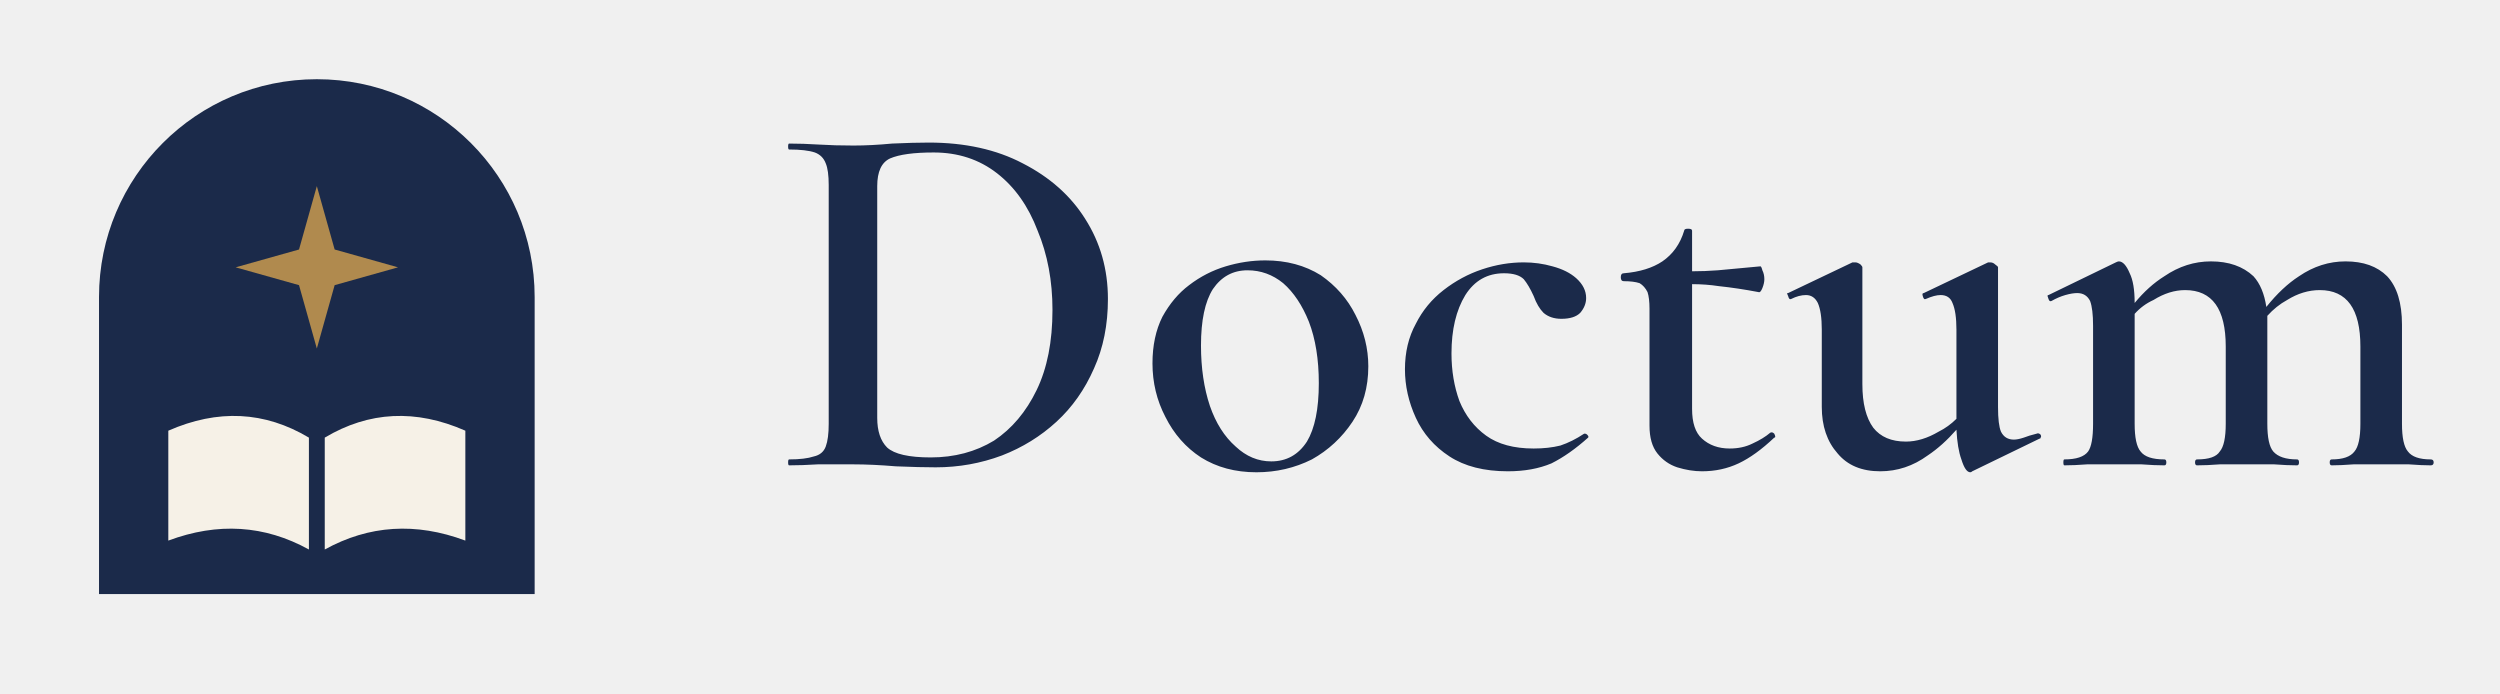
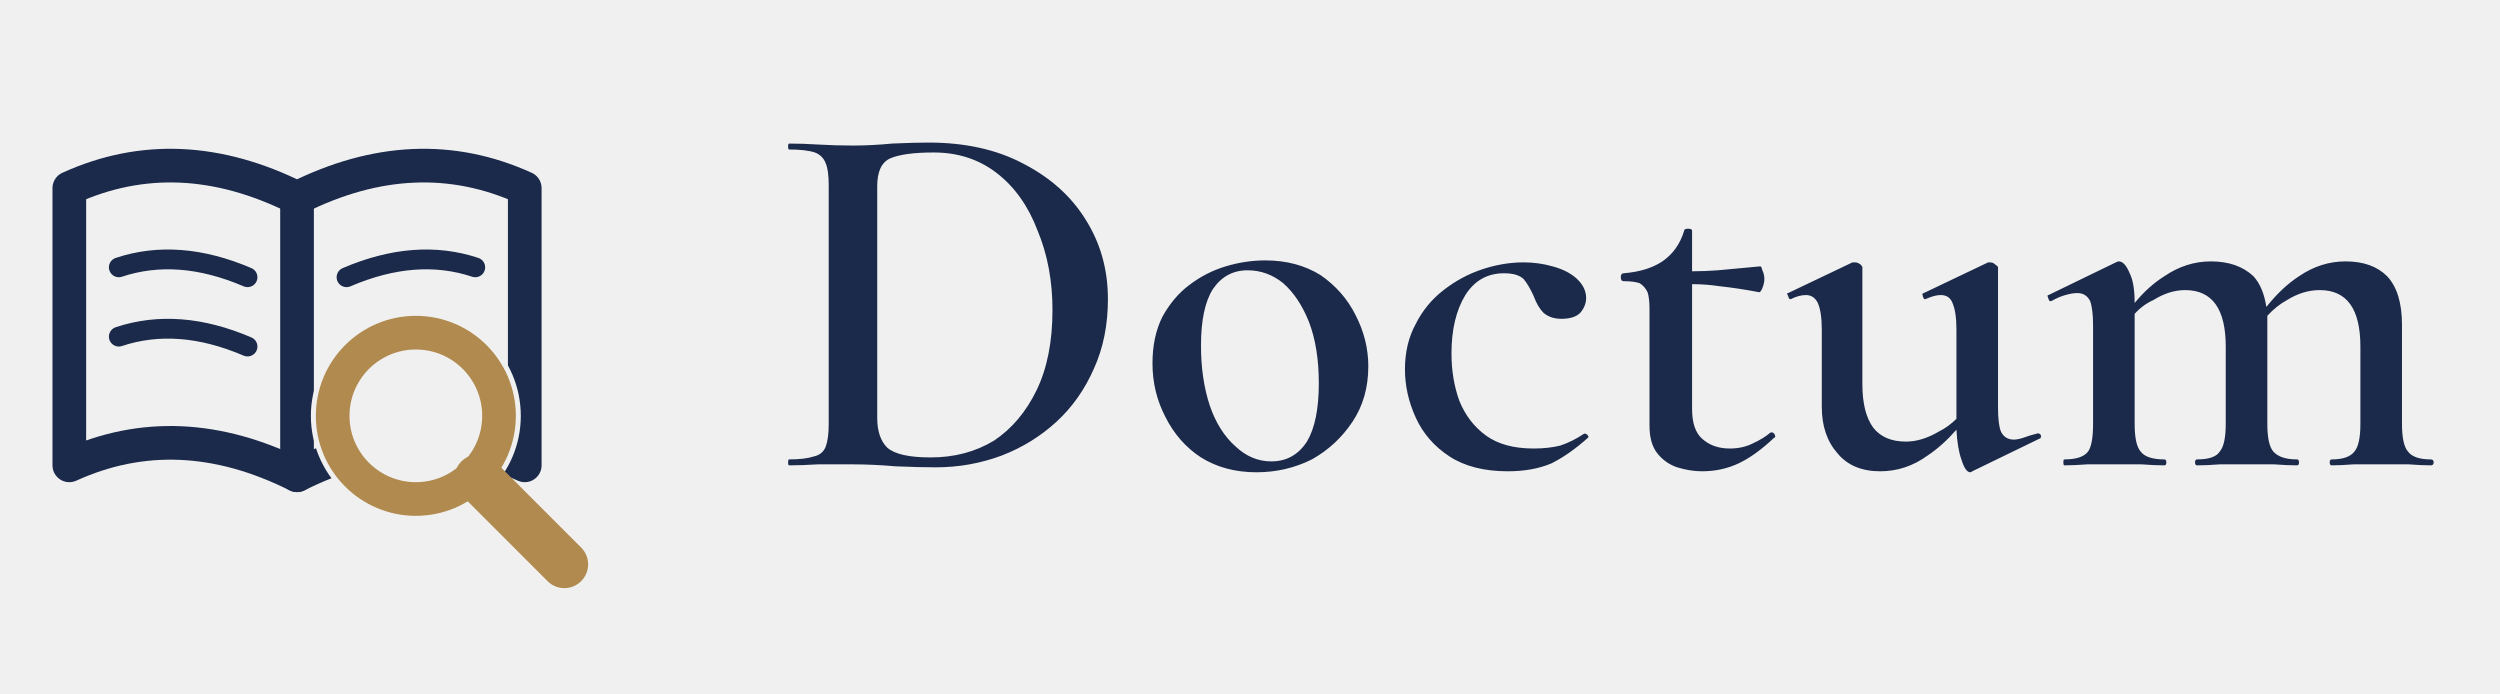
<svg xmlns="http://www.w3.org/2000/svg" viewBox="0 0 252.5 70" role="img" aria-label="Doctum">
  <g>
-     <path d="M10 60 V30 A22 22 0 0 1 54 30 V60 Z" fill="#1B2A4A" />
-     <path d="M17 43.5 Q24.5 40.2 31.2 44.2 V55.5 Q24.5 51.8 17 54.6 Z" fill="#F6F1E7" />
-     <path d="M47 43.5 Q39.5 40.2 32.8 44.2 V55.5 Q39.5 51.8 47 54.6 Z" fill="#F6F1E7" />
-     <polygon points="32,18.8 30.2,25.2 23.8,27 30.2,28.8 32,35.2 33.8,28.8 40.2,27 33.8,25.2" fill="#B08A4E" />
+     <defs>
+       <mask id="m-logo-nav">
+         <rect width="64" height="64" fill="#fff" />
+         <circle cx="42" cy="42" r="10.6" fill="#000" />
+       </mask>
+     </defs>
+     <g mask="url(#m-logo-nav)" fill="none" stroke="#1B2A4A" stroke-width="3.4" stroke-linejoin="round" stroke-linecap="round">
+       <path d="M7 19 Q18 14 30 20 Q42 14 53 19 V47 Q42 42 30 48 Q18 42 7 47 Z" />
+       <path d="M30 20 V48" />
+       <path d="M12 27 Q18 25 25 28 M12 34 Q18 32 25 35 M35 28 Q42 25 48 27" stroke-width="2" />
+     </g>
+     <circle cx="42" cy="42" r="8.4" fill="none" stroke="#B08A4E" stroke-width="3.4" />
+     <path d="M48.3 48.3 L57 57" stroke="#B08A4E" stroke-width="4.8" stroke-linecap="round" />
  </g>
  <path d="M94.5 47.2Q92.9 47.2 90.5 47.1Q88.1 46.9 86.2 46.9Q84.3 46.9 82.6 46.9Q81 47.0 79.7 47.0Q79.6 47.0 79.6 46.7Q79.6 46.4 79.7 46.4Q81.3 46.4 82.2 46.1Q83.1 45.9 83.4 45.1Q83.7 44.3 83.7 42.8V18.7Q83.7 17.2 83.4 16.5Q83.1 15.7 82.3 15.4Q81.4 15.1 79.7 15.1Q79.6 15.1 79.6 14.8Q79.6 14.5 79.7 14.5Q81.1 14.5 82.7 14.6Q84.3 14.7 86.2 14.7Q88 14.7 90.1 14.5Q92.3 14.4 93.8 14.4Q99.3 14.4 103.3 16.5Q107.4 18.6 109.6 22.1Q111.9 25.7 111.9 30.2Q111.9 34.1 110.5 37.2Q109.1 40.4 106.7 42.6Q104.3 44.8 101.2 46Q98 47.2 94.5 47.2ZM94 46.2Q97.6 46.2 100.4 44.5Q103.1 42.7 104.7 39.4Q106.3 36.1 106.3 31.3Q106.3 26.9 104.8 23.3Q103.4 19.6 100.7 17.5Q98 15.4 94.3 15.4Q91.3 15.4 89.9 16Q88.6 16.6 88.6 18.8V42.2Q88.6 44.2 89.6 45.2Q90.7 46.2 94 46.2Z M126.9 47.7Q123.7 47.7 121.3 46.2Q119 44.7 117.7 42.1Q116.4 39.6 116.4 36.7Q116.4 34.0 117.4 32Q118.5 30 120.1 28.8Q121.8 27.5 123.8 26.9Q125.8 26.3 127.8 26.3Q131 26.3 133.4 27.8Q135.7 29.4 136.9 31.8Q138.2 34.3 138.2 37Q138.2 40.2 136.6 42.6Q135 45 132.5 46.4Q129.9 47.7 126.9 47.7ZM128.4 46.6Q130.7 46.6 132 44.6Q133.2 42.6 133.2 38.7Q133.2 35.1 132.2 32.5Q131.2 30 129.6 28.6Q128 27.3 126 27.3Q123.8 27.3 122.5 29.2Q121.3 31.1 121.3 34.9Q121.3 38.3 122.2 41Q123.1 43.6 124.8 45.1Q126.4 46.6 128.4 46.6Z M152.3 47.6Q148.7 47.6 146.4 46.1Q144.1 44.6 143 42.2Q141.9 39.8 141.9 37.3Q141.9 34.7 143 32.7Q144 30.7 145.8 29.3Q147.6 27.9 149.7 27.2Q151.8 26.5 153.9 26.5Q155.4 26.5 156.8 26.9Q158.3 27.3 159.2 28.1Q160.2 29 160.2 30.1Q160.2 30.9 159.6 31.6Q159 32.2 157.7 32.2Q156.6 32.2 155.9 31.6Q155.3 31 154.9 29.9Q154.4 28.8 153.9 28.2Q153.3 27.6 151.9 27.6Q149.4 27.6 148 29.8Q146.6 32.1 146.6 35.7Q146.6 38.3 147.4 40.5Q148.3 42.7 150.1 44Q151.9 45.3 154.9 45.3Q156.4 45.3 157.6 45Q158.8 44.6 160 43.8Q160 43.8 160.1 43.8Q160.2 43.8 160.3 43.9Q160.5 44.1 160.4 44.2Q158.5 45.9 156.7 46.8Q154.8 47.6 152.3 47.6Z M171.9 47.6Q170.7 47.6 169.4 47.2Q168.2 46.8 167.4 45.8Q166.6 44.8 166.6 43V31.2Q166.6 30.1 166.4 29.5Q166.1 28.9 165.6 28.6Q165 28.4 164 28.4Q163.7 28.4 163.7 28Q163.7 27.6 164 27.6Q166.4 27.4 167.9 26.4Q169.5 25.3 170.1 23.3Q170.1 23.1 170.5 23.1Q170.9 23.1 170.9 23.3V27.4Q172.2 27.4 173.5 27.3Q175.5 27.1 177.8 26.9Q177.9 26.9 178 27.3Q178.2 27.7 178.2 28.2Q178.2 28.6 178 29.1Q177.8 29.6 177.6 29.5Q175.5 29.1 173.6 28.9Q172.3 28.7 170.9 28.7V41.3Q170.9 43.4 171.9 44.3Q173 45.3 174.7 45.3Q176 45.3 177 44.8Q178.1 44.3 178.8 43.7Q179 43.6 179.2 43.8Q179.3 44 179.3 44.1Q179.3 44.2 179.2 44.2Q177.3 46 175.6 46.8Q173.9 47.6 171.9 47.6Z M189.9 47.6Q187.1 47.6 185.6 45.8Q184 44 184 41.1V33.3Q184 31.5 183.6 30.6Q183.2 29.8 182.4 29.8Q181.7 29.8 180.9 30.2Q180.7 30.3 180.6 29.9Q180.5 29.7 180.5 29.6Q180.5 29.6 180.6 29.6L187.1 26.5Q187.3 26.5 187.4 26.5Q187.6 26.5 187.9 26.7Q188.1 26.9 188.1 27V38.8Q188.1 41.7 189.2 43.2Q190.3 44.6 192.5 44.6Q194.1 44.6 195.8 43.6Q196.8 43.1 197.6 42.3V33.3Q197.6 31.5 197.2 30.6Q196.9 29.8 196 29.8Q195.4 29.8 194.5 30.2Q194.3 30.3 194.2 29.9Q194.1 29.6 194.3 29.6L200.8 26.5Q200.9 26.5 201 26.5Q201.3 26.5 201.5 26.7Q201.8 26.9 201.8 27V41.1Q201.8 42.9 202.1 43.6Q202.5 44.4 203.4 44.4Q203.8 44.4 204.4 44.2Q204.9 44 205.7 43.8Q205.9 43.7 206.1 43.9Q206.2 44.1 206.1 44.2Q206.1 44.3 206 44.3L199.2 47.6Q199.1 47.7 199 47.7Q198.5 47.7 198.1 46.4Q197.7 45.3 197.6 43.4Q196.2 45 194.7 46Q192.5 47.6 189.9 47.6Z M235.5 47.0Q235.3 47.0 235.3 46.7Q235.3 46.4 235.5 46.4Q237.2 46.4 237.8 45.6Q238.4 44.9 238.4 42.8V35Q238.4 29.3 234.3 29.3Q232.6 29.3 231 30.3Q229.9 30.9 229 31.9Q229 32.1 229 32.3V42.8Q229 44.9 229.6 45.6Q230.3 46.4 232 46.4Q232.2 46.4 232.2 46.7Q232.2 47.0 232 47.0Q231 47.0 229.7 46.9Q228.4 46.9 226.9 46.9Q225.5 46.9 224.2 46.9Q222.9 47.0 221.9 47.0Q221.7 47.0 221.7 46.7Q221.7 46.4 221.9 46.4Q223.7 46.4 224.2 45.6Q224.8 44.9 224.8 42.8V35Q224.8 29.3 220.7 29.3Q219.1 29.3 217.5 30.3Q216.4 30.8 215.6 31.7V42.8Q215.6 44.9 216.2 45.6Q216.8 46.4 218.6 46.4Q218.8 46.4 218.8 46.7Q218.8 47.0 218.6 47.0Q217.6 47.0 216.3 46.9Q215 46.9 213.6 46.9Q212.2 46.9 210.8 46.9Q209.5 47.0 208.5 47.0Q208.4 47.0 208.4 46.7Q208.4 46.4 208.5 46.4Q210.3 46.4 210.9 45.6Q211.4 44.9 211.4 42.8V32.9Q211.4 31.2 211.1 30.4Q210.7 29.6 209.8 29.6Q209.3 29.6 208.6 29.8Q207.9 30 207.2 30.4Q207 30.5 206.9 30.2Q206.8 29.9 206.8 29.9Q206.8 29.8 206.9 29.8L213.7 26.5Q213.9 26.4 214 26.4Q214.6 26.4 215.1 27.6Q215.6 28.6 215.6 30.6Q217 28.9 218.6 27.9Q220.8 26.4 223.3 26.4Q226 26.4 227.6 27.9Q228.6 29 228.9 31Q230.5 29 232.2 27.9Q234.4 26.4 236.9 26.4Q239.6 26.4 241.1 27.9Q242.6 29.5 242.6 32.8V42.8Q242.6 44.9 243.2 45.6Q243.8 46.4 245.5 46.4Q245.8 46.4 245.8 46.7Q245.8 47.0 245.5 47.0Q244.6 47.0 243.3 46.9Q242 46.9 240.5 46.9Q239 46.9 237.7 46.9Q236.4 47.0 235.5 47.0Z" fill="#1B2A4A" />
</svg>
